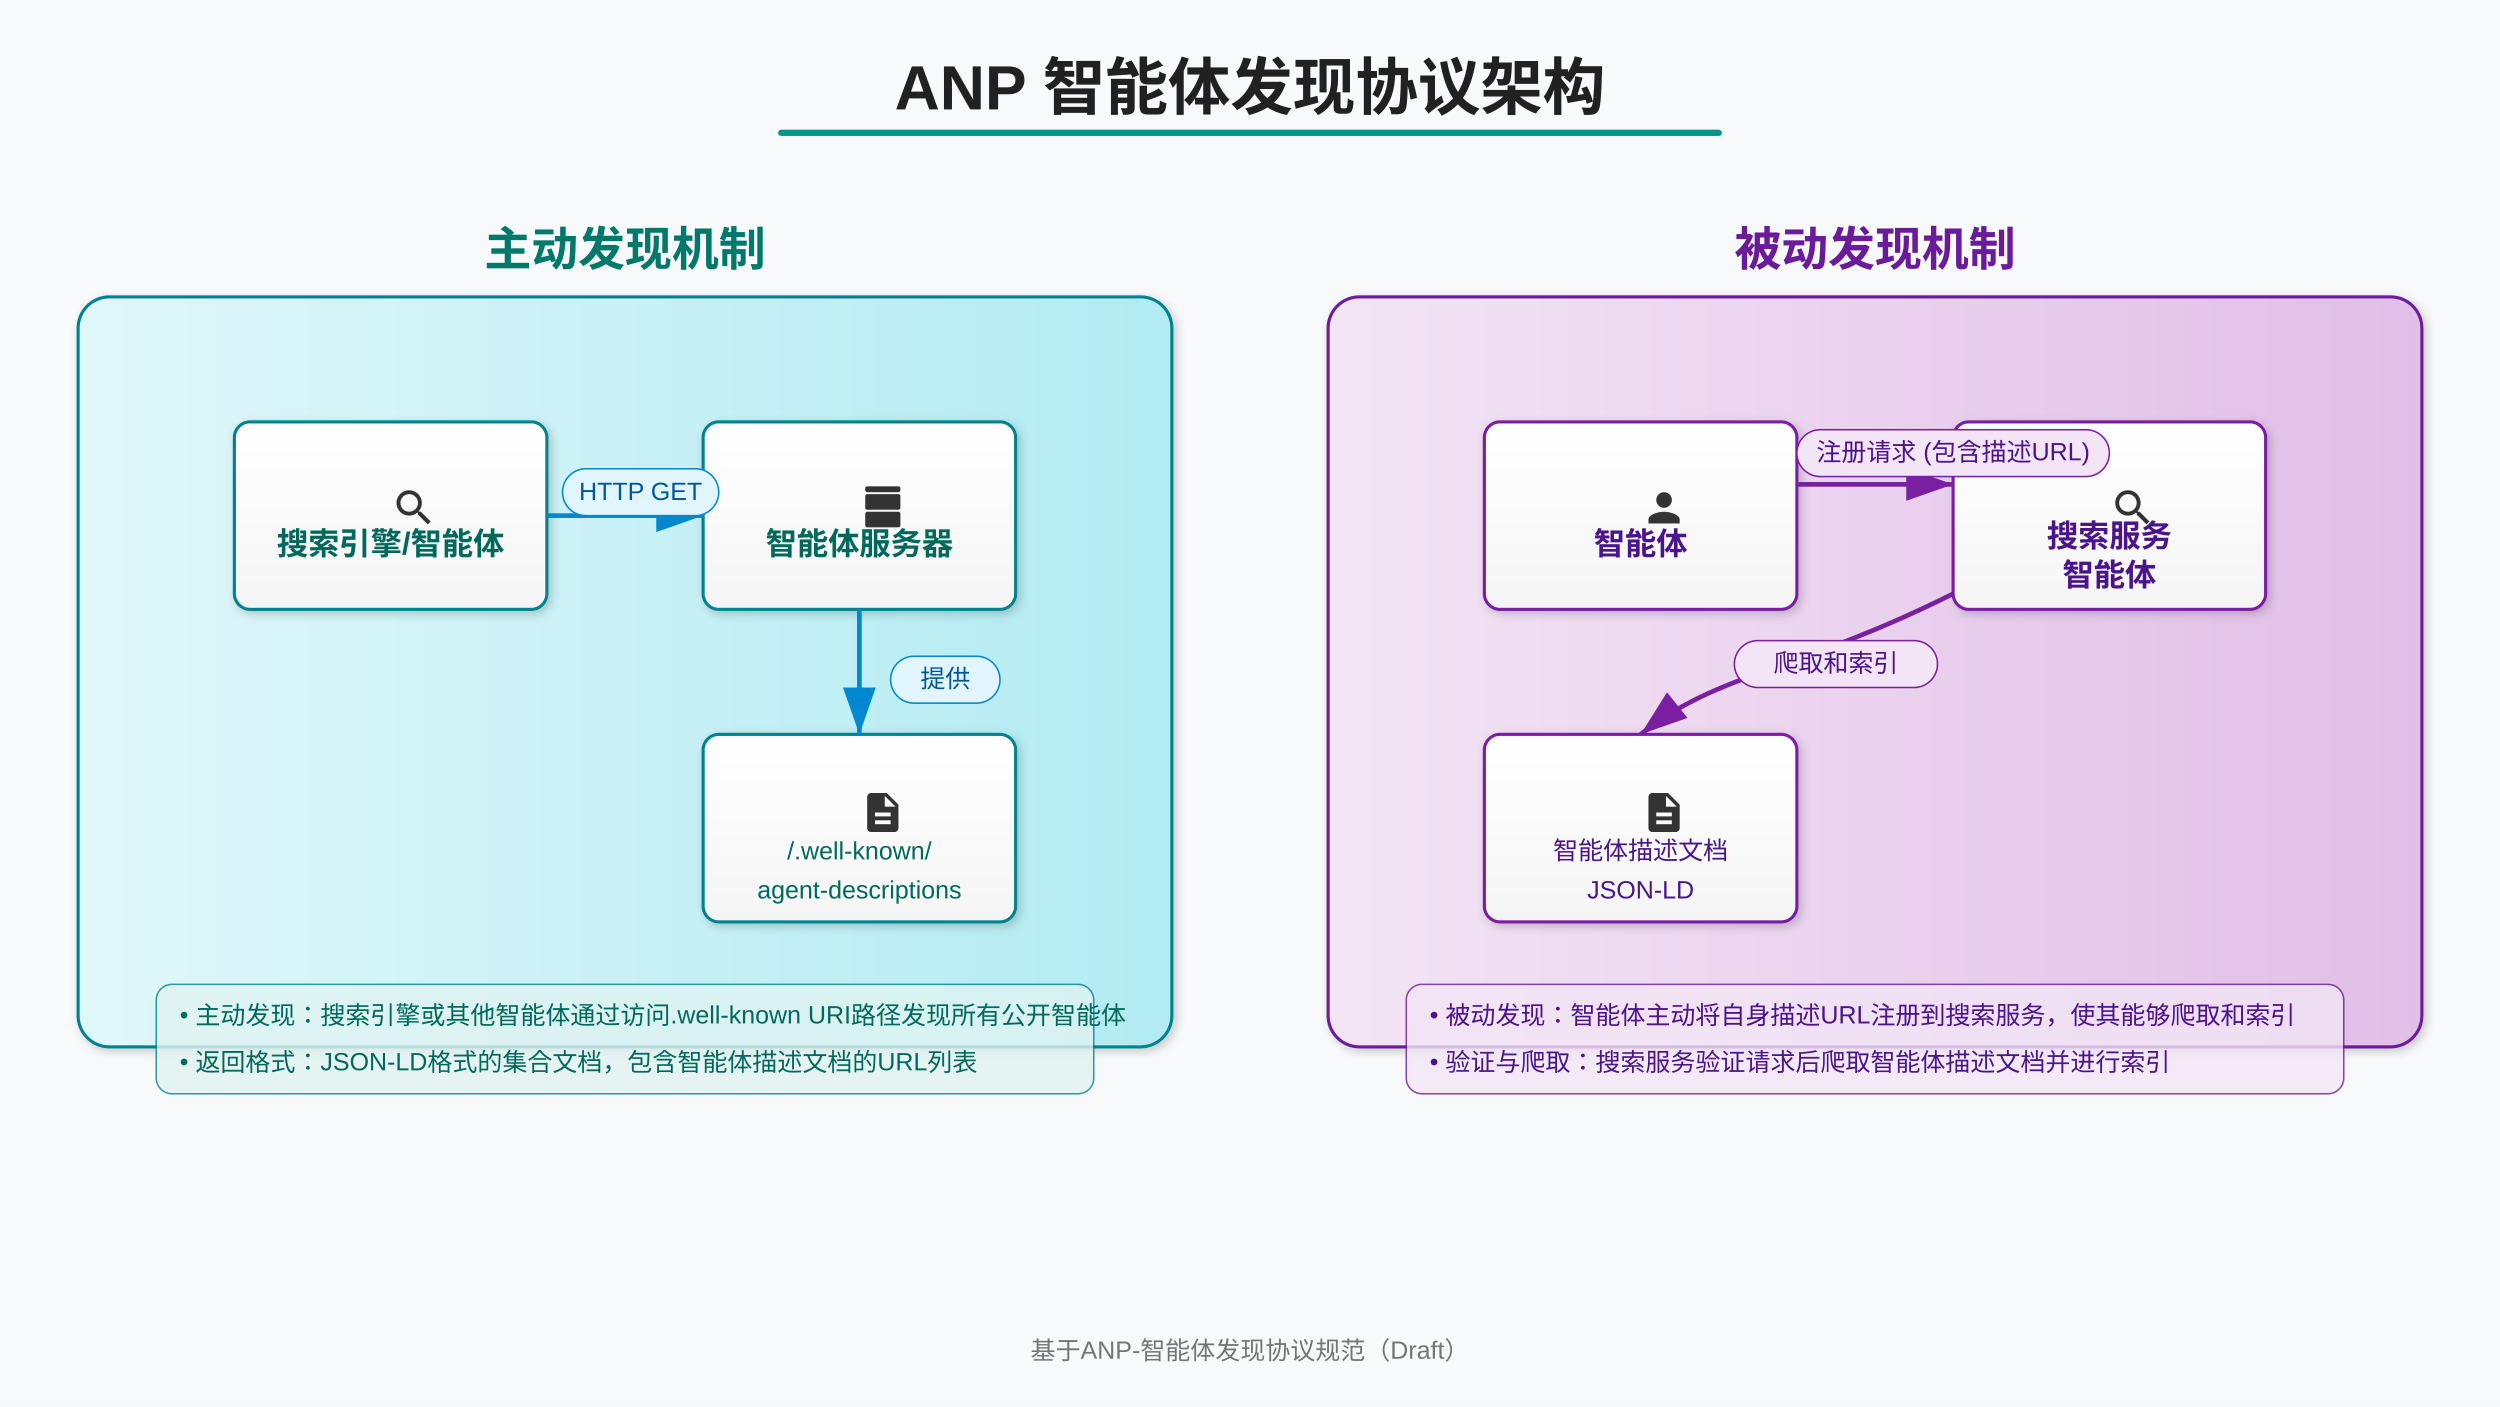
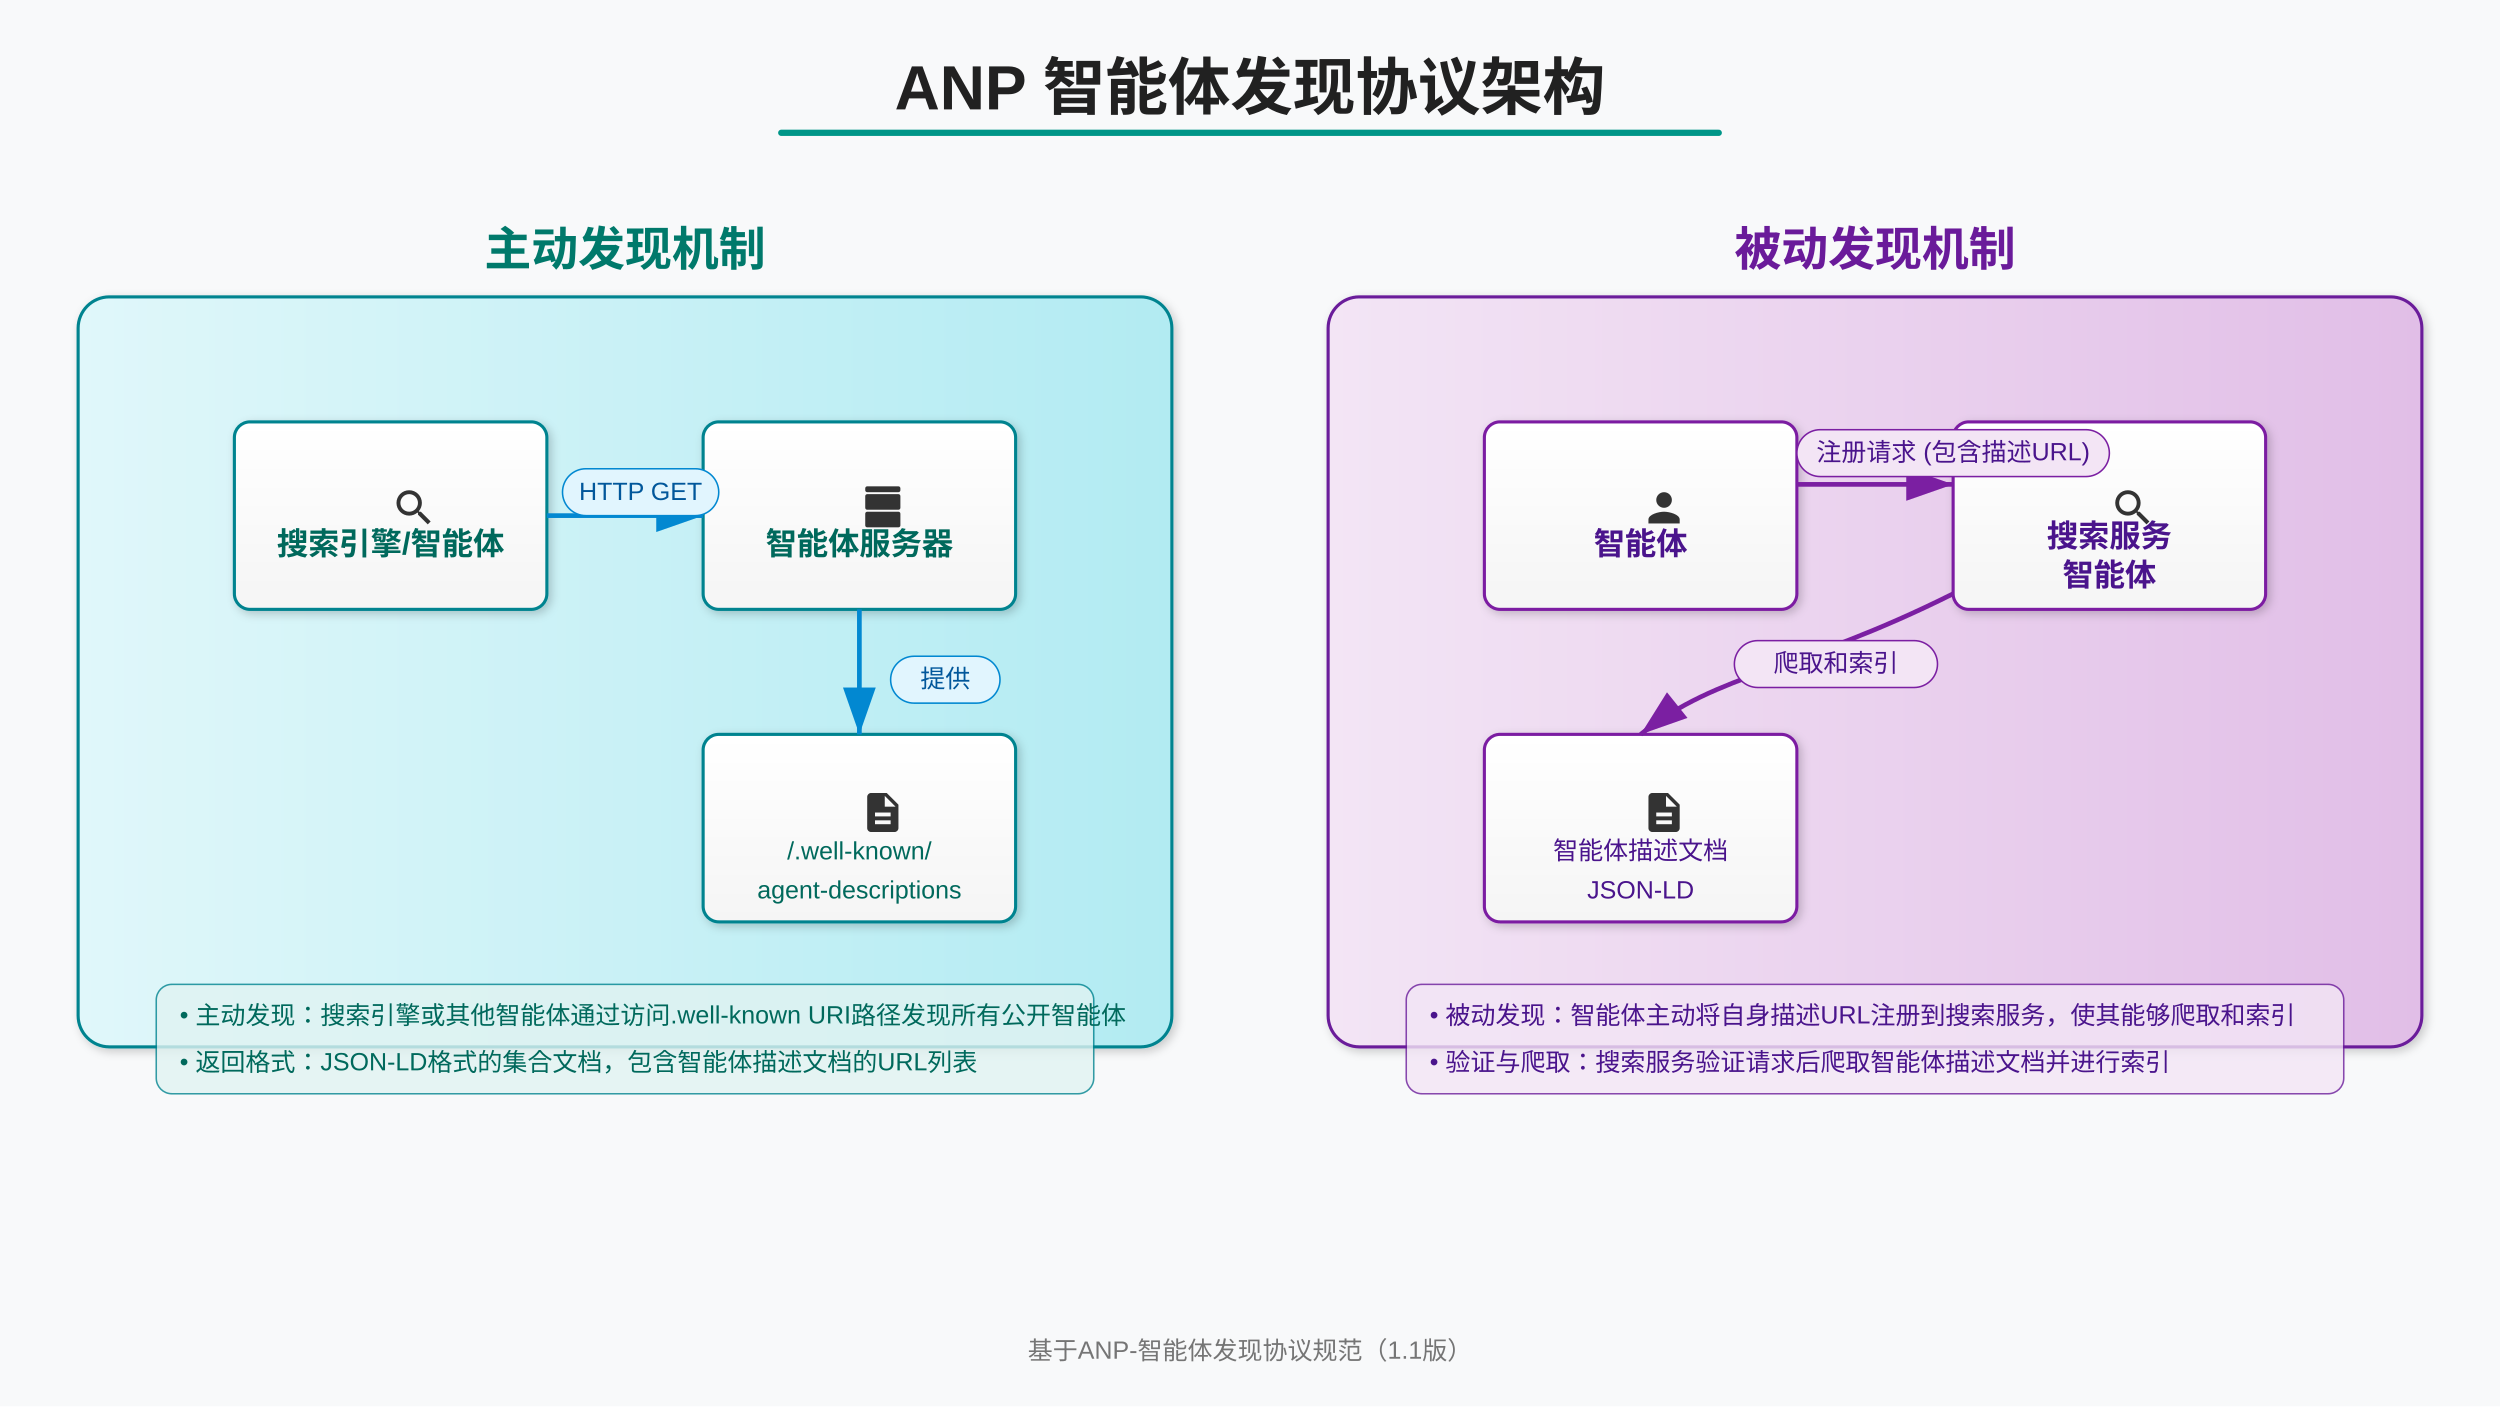
<svg xmlns="http://www.w3.org/2000/svg" width="1600" height="900">
  <defs>
    <linearGradient id="activeGradient" x1="0%" y1="0%" x2="100%" y2="0%">
      <stop offset="0%" style="stop-color:#e0f7fa;stop-opacity:1" />
      <stop offset="100%" style="stop-color:#b2ebf2;stop-opacity:1" />
    </linearGradient>
    <linearGradient id="passiveGradient" x1="0%" y1="0%" x2="100%" y2="0%">
      <stop offset="0%" style="stop-color:#f3e5f5;stop-opacity:1" />
      <stop offset="100%" style="stop-color:#e1bee7;stop-opacity:1" />
    </linearGradient>
    <linearGradient id="componentGradient" x1="0%" y1="0%" x2="0%" y2="100%">
      <stop offset="0%" style="stop-color:#ffffff;stop-opacity:1" />
      <stop offset="100%" style="stop-color:#f5f5f5;stop-opacity:1" />
    </linearGradient>
    <marker id="arrowBlue" markerWidth="10" markerHeight="7" refX="10" refY="3.5" orient="auto">
      <polygon points="0 0, 10 3.5, 0 7" fill="#0288d1" />
    </marker>
    <marker id="arrowPurple" markerWidth="10" markerHeight="7" refX="10" refY="3.5" orient="auto">
      <polygon points="0 0, 10 3.5, 0 7" fill="#7b1fa2" />
    </marker>
    <symbol id="search-icon" viewBox="0 0 24 24" width="24" height="24">
      <path d="M15.5 14h-.79l-.28-.27C15.41 12.59 16 11.11 16 9.5 16 5.91 13.09 3 9.5 3S3 5.91 3 9.5 5.91 16 9.5 16c1.61 0 3.09-.59 4.23-1.57l.27.28v.79l5 4.99L20.49 19l-4.99-5zm-6 0C7.01 14 5 11.99 5 9.5S7.01 5 9.5 5 14 7.01 14 9.5 11.99 14 9.5 14z" fill="#333" />
    </symbol>
    <symbol id="server-icon" viewBox="0 0 24 24" width="24" height="24">
      <path d="M4 22h16a1 1 0 0 0 1-1v-6a1 1 0 0 0-1-1H4a1 1 0 0 0-1 1v6a1 1 0 0 0 1 1zm0-9h16a1 1 0 0 0 1-1V6a1 1 0 0 0-1-1H4a1 1 0 0 0-1 1v6a1 1 0 0 0 1 1zm0-9h16a1 1 0 0 0 1-1V2a1 1 0 0 0-1-1H4a1 1 0 0 0-1 1v1a1 1 0 0 0 1 1z" fill="#333" />
    </symbol>
    <symbol id="agent-icon" viewBox="0 0 24 24" width="24" height="24">
      <path d="M12 12c2.21 0 4-1.79 4-4s-1.79-4-4-4-4 1.79-4 4 1.79 4 4 4zm0 2c-2.67 0-8 1.34-8 4v2h16v-2c0-2.66-5.33-4-8-4z" fill="#333" />
    </symbol>
    <symbol id="document-icon" viewBox="0 0 24 24" width="24" height="24">
      <path d="M14 2H6c-1.1 0-1.99.9-1.99 2L4 20c0 1.1.89 2 1.99 2H18c1.1 0 2-.9 2-2V8l-6-6zm2 16H8v-2h8v2zm0-4H8v-2h8v2zm-3-5V3.5L18.5 9H13z" fill="#333" />
    </symbol>
    <filter id="drop-shadow" x="-20%" y="-20%" width="140%" height="140%">
      <feGaussianBlur in="SourceAlpha" stdDeviation="3" />
      <feOffset dx="2" dy="2" result="offsetblur" />
      <feComponentTransfer>
        <feFuncA type="linear" slope="0.2" />
      </feComponentTransfer>
      <feMerge>
        <feMergeNode />
        <feMergeNode in="SourceGraphic" />
      </feMerge>
    </filter>
  </defs>
  <rect width="1600" height="900" fill="#f8f9fa" />
  <g>
    <text x="800" y="70" font-family="Arial, 'Microsoft YaHei', 'WenQuanYi Micro Hei', sans-serif" font-size="40" text-anchor="middle" fill="#212121" font-weight="bold">ANP 智能体发现协议架构</text>
    <line x1="500" y1="85" x2="1100" y2="85" stroke="#009688" stroke-width="4" stroke-linecap="round" />
  </g>
  <g transform="translate(50, 130)">
    <text x="350" y="40" font-family="Arial, 'Microsoft YaHei', 'WenQuanYi Micro Hei', sans-serif" font-size="30" text-anchor="middle" fill="#00796b" font-weight="bold">主动发现机制</text>
    <rect x="0" y="60" width="700" height="480" rx="20" ry="20" fill="url(#activeGradient)" stroke="#00838f" stroke-width="2" filter="url(#drop-shadow)" />
    <g transform="translate(100, 140)">
      <rect width="200" height="120" rx="10" ry="10" fill="url(#componentGradient)" stroke="#00838f" stroke-width="2" filter="url(#drop-shadow)" />
      <use href="#search-icon" x="100" y="40" width="30" height="30" />
      <text x="100" y="85" font-family="Arial, 'Microsoft YaHei', 'WenQuanYi Micro Hei', sans-serif" font-size="20" text-anchor="middle" fill="#00695c" font-weight="bold">搜索引擎/智能体</text>
    </g>
    <g transform="translate(400, 140)">
      <rect width="200" height="120" rx="10" ry="10" fill="url(#componentGradient)" stroke="#00838f" stroke-width="2" filter="url(#drop-shadow)" />
      <use href="#server-icon" x="100" y="40" width="30" height="30" />
      <text x="100" y="85" font-family="Arial, 'Microsoft YaHei', 'WenQuanYi Micro Hei', sans-serif" font-size="20" text-anchor="middle" fill="#00695c" font-weight="bold">智能体服务器</text>
    </g>
    <g transform="translate(400, 340)">
      <rect width="200" height="120" rx="10" ry="10" fill="url(#componentGradient)" stroke="#00838f" stroke-width="2" filter="url(#drop-shadow)" />
      <use href="#document-icon" x="100" y="35" width="30" height="30" />
      <text x="100" y="80" font-family="Arial, 'Microsoft YaHei', 'WenQuanYi Micro Hei', sans-serif" font-size="16" text-anchor="middle" fill="#00695c">/.well-known/</text>
      <text x="100" y="105" font-family="Arial, 'Microsoft YaHei', 'WenQuanYi Micro Hei', sans-serif" font-size="16" text-anchor="middle" fill="#00695c">agent-descriptions</text>
    </g>
    <line x1="300" y1="200" x2="400" y2="200" stroke="#0288d1" stroke-width="3" stroke-dasharray="0" marker-end="url(#arrowBlue)" />
    <rect x="310" y="170" width="100" height="30" rx="15" ry="15" fill="#e1f5fe" stroke="#0288d1" stroke-width="1" />
    <text x="360" y="190" font-family="Arial, 'Microsoft YaHei', 'WenQuanYi Micro Hei', sans-serif" font-size="16" text-anchor="middle" fill="#01579b">HTTP GET</text>
    <line x1="500" y1="260" x2="500" y2="340" stroke="#0288d1" stroke-width="3" stroke-dasharray="0" marker-end="url(#arrowBlue)" />
    <rect x="520" y="290" width="70" height="30" rx="15" ry="15" fill="#e1f5fe" stroke="#0288d1" stroke-width="1" />
    <text x="555" y="310" font-family="Arial, 'Microsoft YaHei', 'WenQuanYi Micro Hei', sans-serif" font-size="16" text-anchor="middle" fill="#01579b">提供</text>
    <g transform="translate(50, 500)">
      <rect x="0" y="0" width="600" height="70" rx="10" ry="10" fill="#e0f2f1" stroke="#00838f" stroke-width="1" opacity="0.8" />
      <text x="15" y="25" font-family="Arial, 'Microsoft YaHei', 'WenQuanYi Micro Hei', sans-serif" font-size="16" fill="#00695c">
                • 主动发现：搜索引擎或其他智能体通过访问.well-known URI路径发现所有公开智能体
            </text>
      <text x="15" y="55" font-family="Arial, 'Microsoft YaHei', 'WenQuanYi Micro Hei', sans-serif" font-size="16" fill="#00695c">
                • 返回格式：JSON-LD格式的集合文档，包含智能体描述文档的URL列表
            </text>
    </g>
  </g>
  <g transform="translate(850, 130)">
    <text x="350" y="40" font-family="Arial, 'Microsoft YaHei', 'WenQuanYi Micro Hei', sans-serif" font-size="30" text-anchor="middle" fill="#6a1b9a" font-weight="bold">被动发现机制</text>
    <rect x="0" y="60" width="700" height="480" rx="20" ry="20" fill="url(#passiveGradient)" stroke="#6a1b9a" stroke-width="2" filter="url(#drop-shadow)" />
    <g transform="translate(100, 140)">
      <rect width="200" height="120" rx="10" ry="10" fill="url(#componentGradient)" stroke="#7b1fa2" stroke-width="2" filter="url(#drop-shadow)" />
      <use href="#agent-icon" x="100" y="40" width="30" height="30" />
      <text x="100" y="85" font-family="Arial, 'Microsoft YaHei', 'WenQuanYi Micro Hei', sans-serif" font-size="20" text-anchor="middle" fill="#4a148c" font-weight="bold">智能体</text>
    </g>
    <g transform="translate(400, 140)">
      <rect width="200" height="120" rx="10" ry="10" fill="url(#componentGradient)" stroke="#7b1fa2" stroke-width="2" filter="url(#drop-shadow)" />
      <use href="#search-icon" x="100" y="40" width="30" height="30" />
      <text x="100" y="80" font-family="Arial, 'Microsoft YaHei', 'WenQuanYi Micro Hei', sans-serif" font-size="20" text-anchor="middle" fill="#4a148c" font-weight="bold">搜索服务</text>
      <text x="100" y="105" font-family="Arial, 'Microsoft YaHei', 'WenQuanYi Micro Hei', sans-serif" font-size="20" text-anchor="middle" fill="#4a148c" font-weight="bold">智能体</text>
    </g>
    <g transform="translate(100, 340)">
      <rect width="200" height="120" rx="10" ry="10" fill="url(#componentGradient)" stroke="#7b1fa2" stroke-width="2" filter="url(#drop-shadow)" />
      <use href="#document-icon" x="100" y="35" width="30" height="30" />
      <text x="100" y="80" font-family="Arial, 'Microsoft YaHei', 'WenQuanYi Micro Hei', sans-serif" font-size="16" text-anchor="middle" fill="#4a148c">智能体描述文档</text>
      <text x="100" y="105" font-family="Arial, 'Microsoft YaHei', 'WenQuanYi Micro Hei', sans-serif" font-size="16" text-anchor="middle" fill="#4a148c">JSON-LD</text>
    </g>
    <line x1="300" y1="180" x2="400" y2="180" stroke="#7b1fa2" stroke-width="3" stroke-dasharray="0" marker-end="url(#arrowPurple)" />
    <rect x="300" y="145" width="200" height="30" rx="15" ry="15" fill="#f3e5f5" stroke="#7b1fa2" stroke-width="1" />
    <text x="400" y="165" font-family="Arial, 'Microsoft YaHei', 'WenQuanYi Micro Hei', sans-serif" font-size="16" text-anchor="middle" fill="#4a148c">注册请求 (包含描述URL)</text>
    <path d="M400,250 C300,300 250,300 200,340" stroke="#7b1fa2" stroke-width="3" fill="none" stroke-dasharray="0" marker-end="url(#arrowPurple)" />
    <rect x="260" y="280" width="130" height="30" rx="15" ry="15" fill="#f3e5f5" stroke="#7b1fa2" stroke-width="1" />
    <text x="325" y="300" font-family="Arial, 'Microsoft YaHei', 'WenQuanYi Micro Hei', sans-serif" font-size="16" text-anchor="middle" fill="#4a148c">爬取和索引</text>
    <g transform="translate(50, 500)">
      <rect x="0" y="0" width="600" height="70" rx="10" ry="10" fill="#f3e5f5" stroke="#6a1b9a" stroke-width="1" opacity="0.8" />
      <text x="15" y="25" font-family="Arial, 'Microsoft YaHei', 'WenQuanYi Micro Hei', sans-serif" font-size="16" fill="#4a148c">
                • 被动发现：智能体主动将自身描述URL注册到搜索服务，使其能够爬取和索引
            </text>
      <text x="15" y="55" font-family="Arial, 'Microsoft YaHei', 'WenQuanYi Micro Hei', sans-serif" font-size="16" fill="#4a148c">
                • 验证与爬取：搜索服务验证请求后爬取智能体描述文档并进行索引
            </text>
    </g>
  </g>
-   <text x="800" y="870" font-family="Arial, 'Microsoft YaHei', 'WenQuanYi Micro Hei', sans-serif" font-size="16" text-anchor="middle" fill="#757575">基于ANP-智能体发现协议规范（Draft）</text>
+   <text x="800" y="870" font-family="Arial, 'Microsoft YaHei', 'WenQuanYi Micro Hei', sans-serif" font-size="16" text-anchor="middle" fill="#757575">基于ANP-智能体发现协议规范（1.1版）</text>
</svg>
